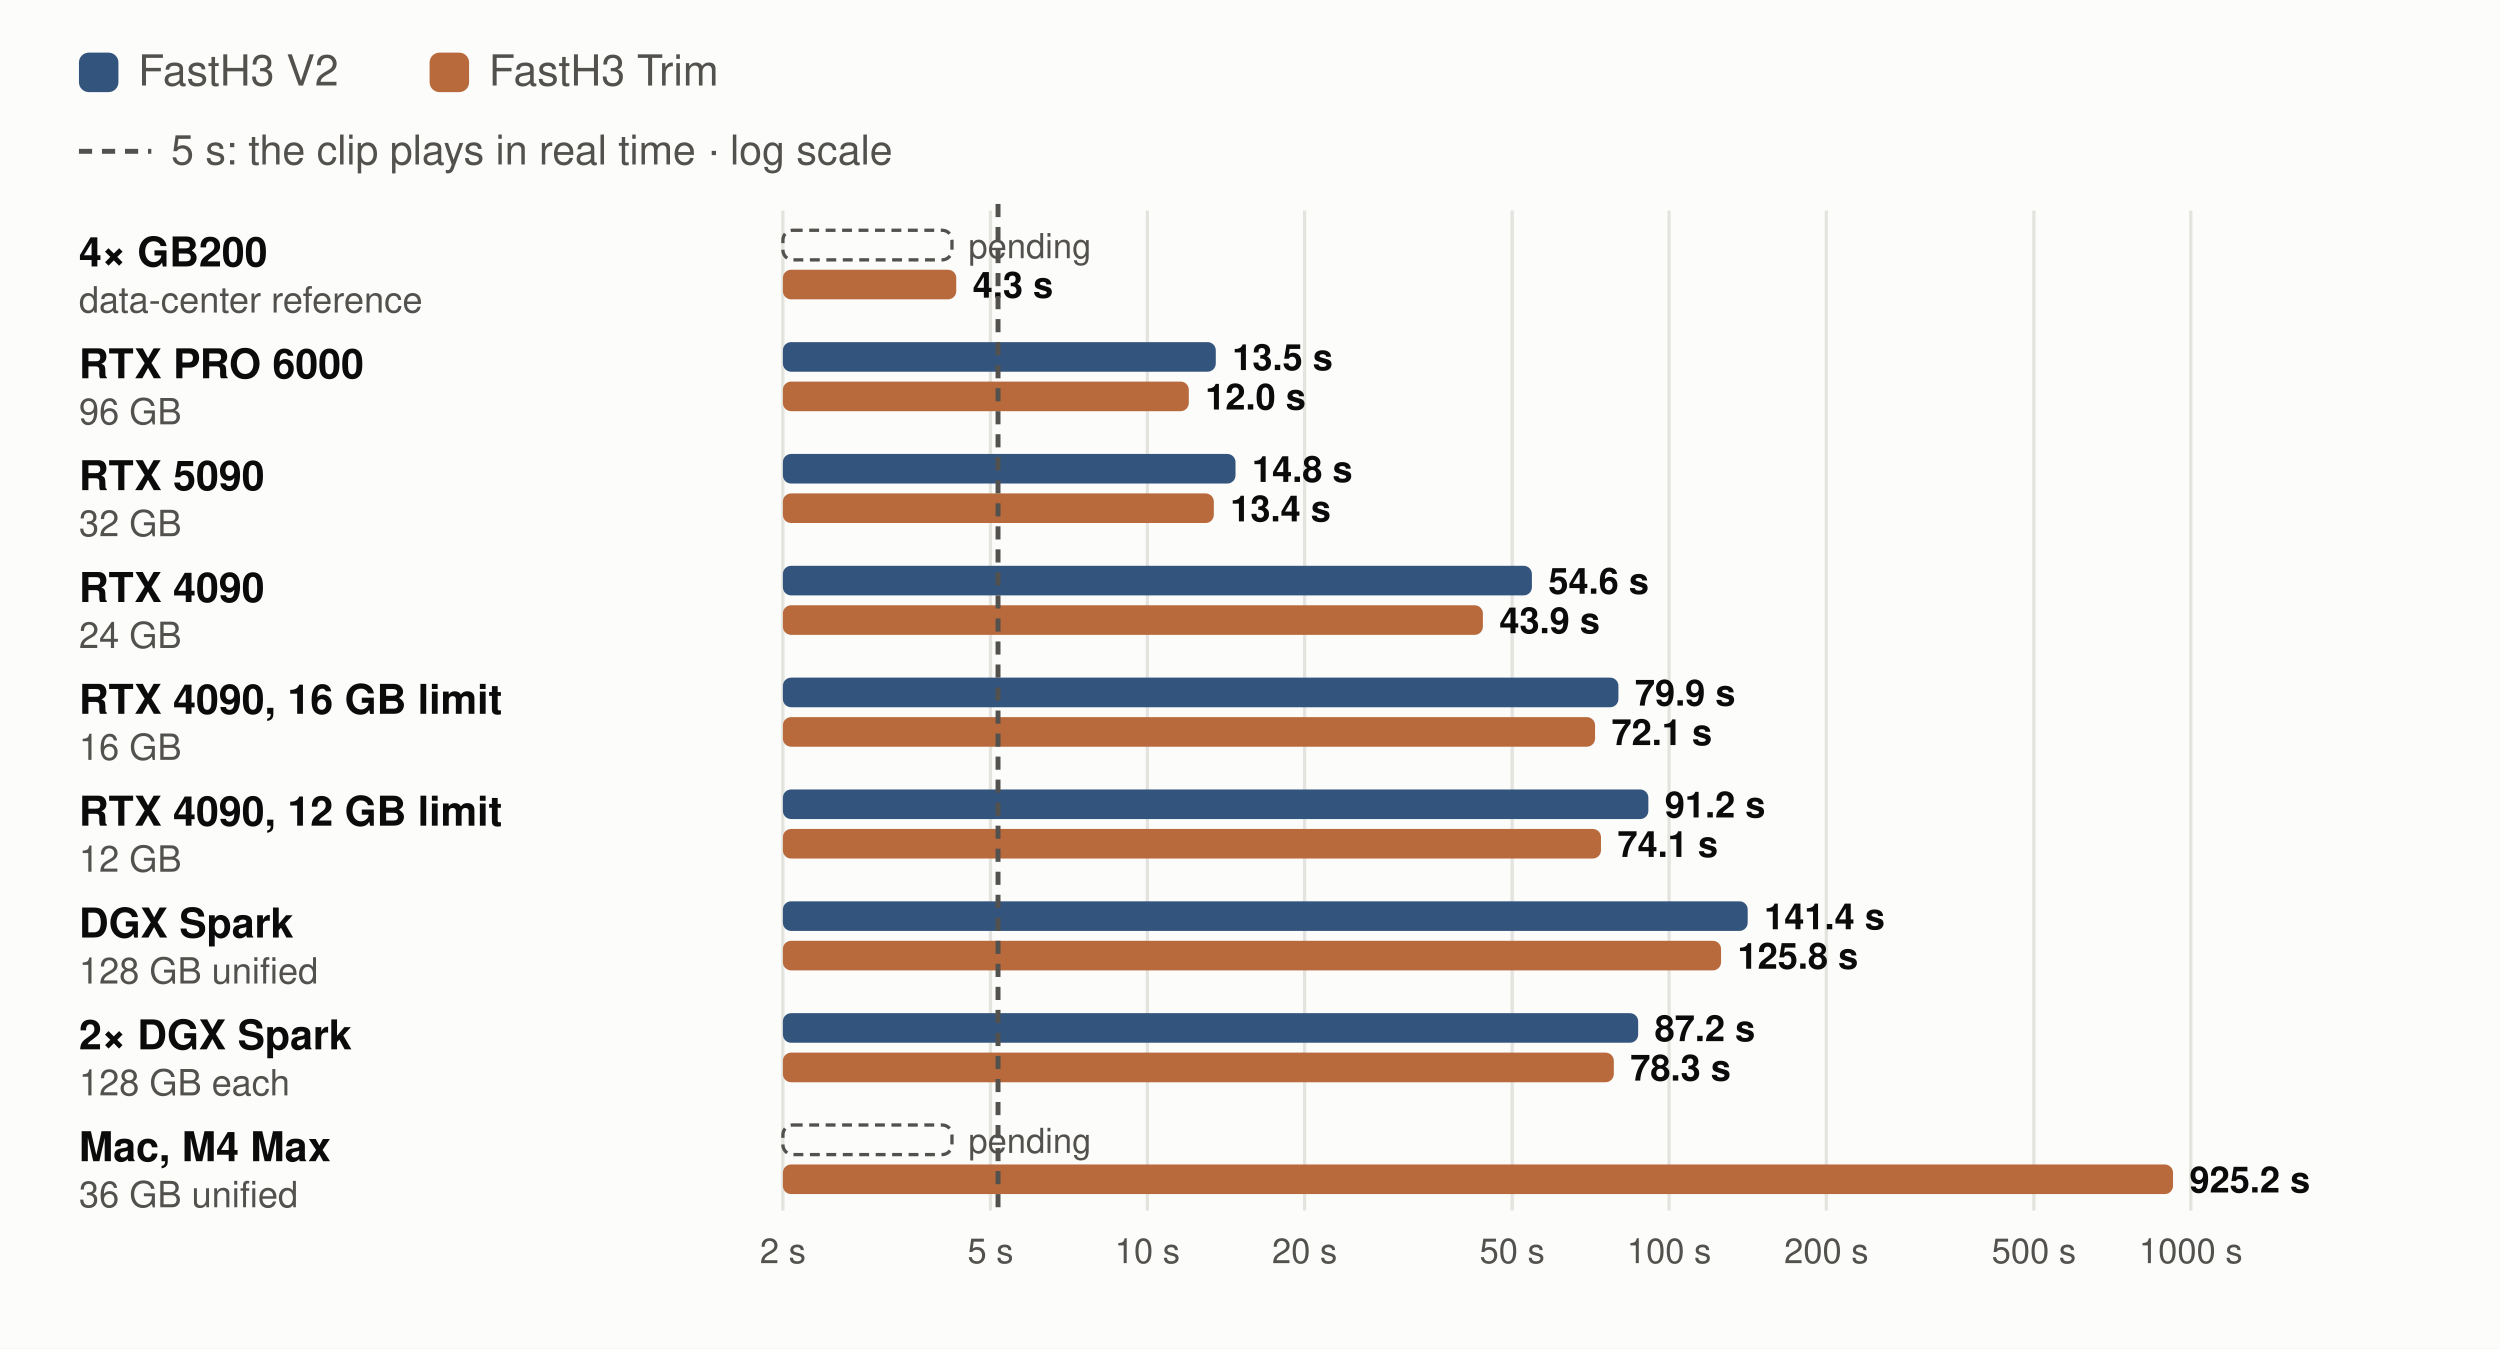
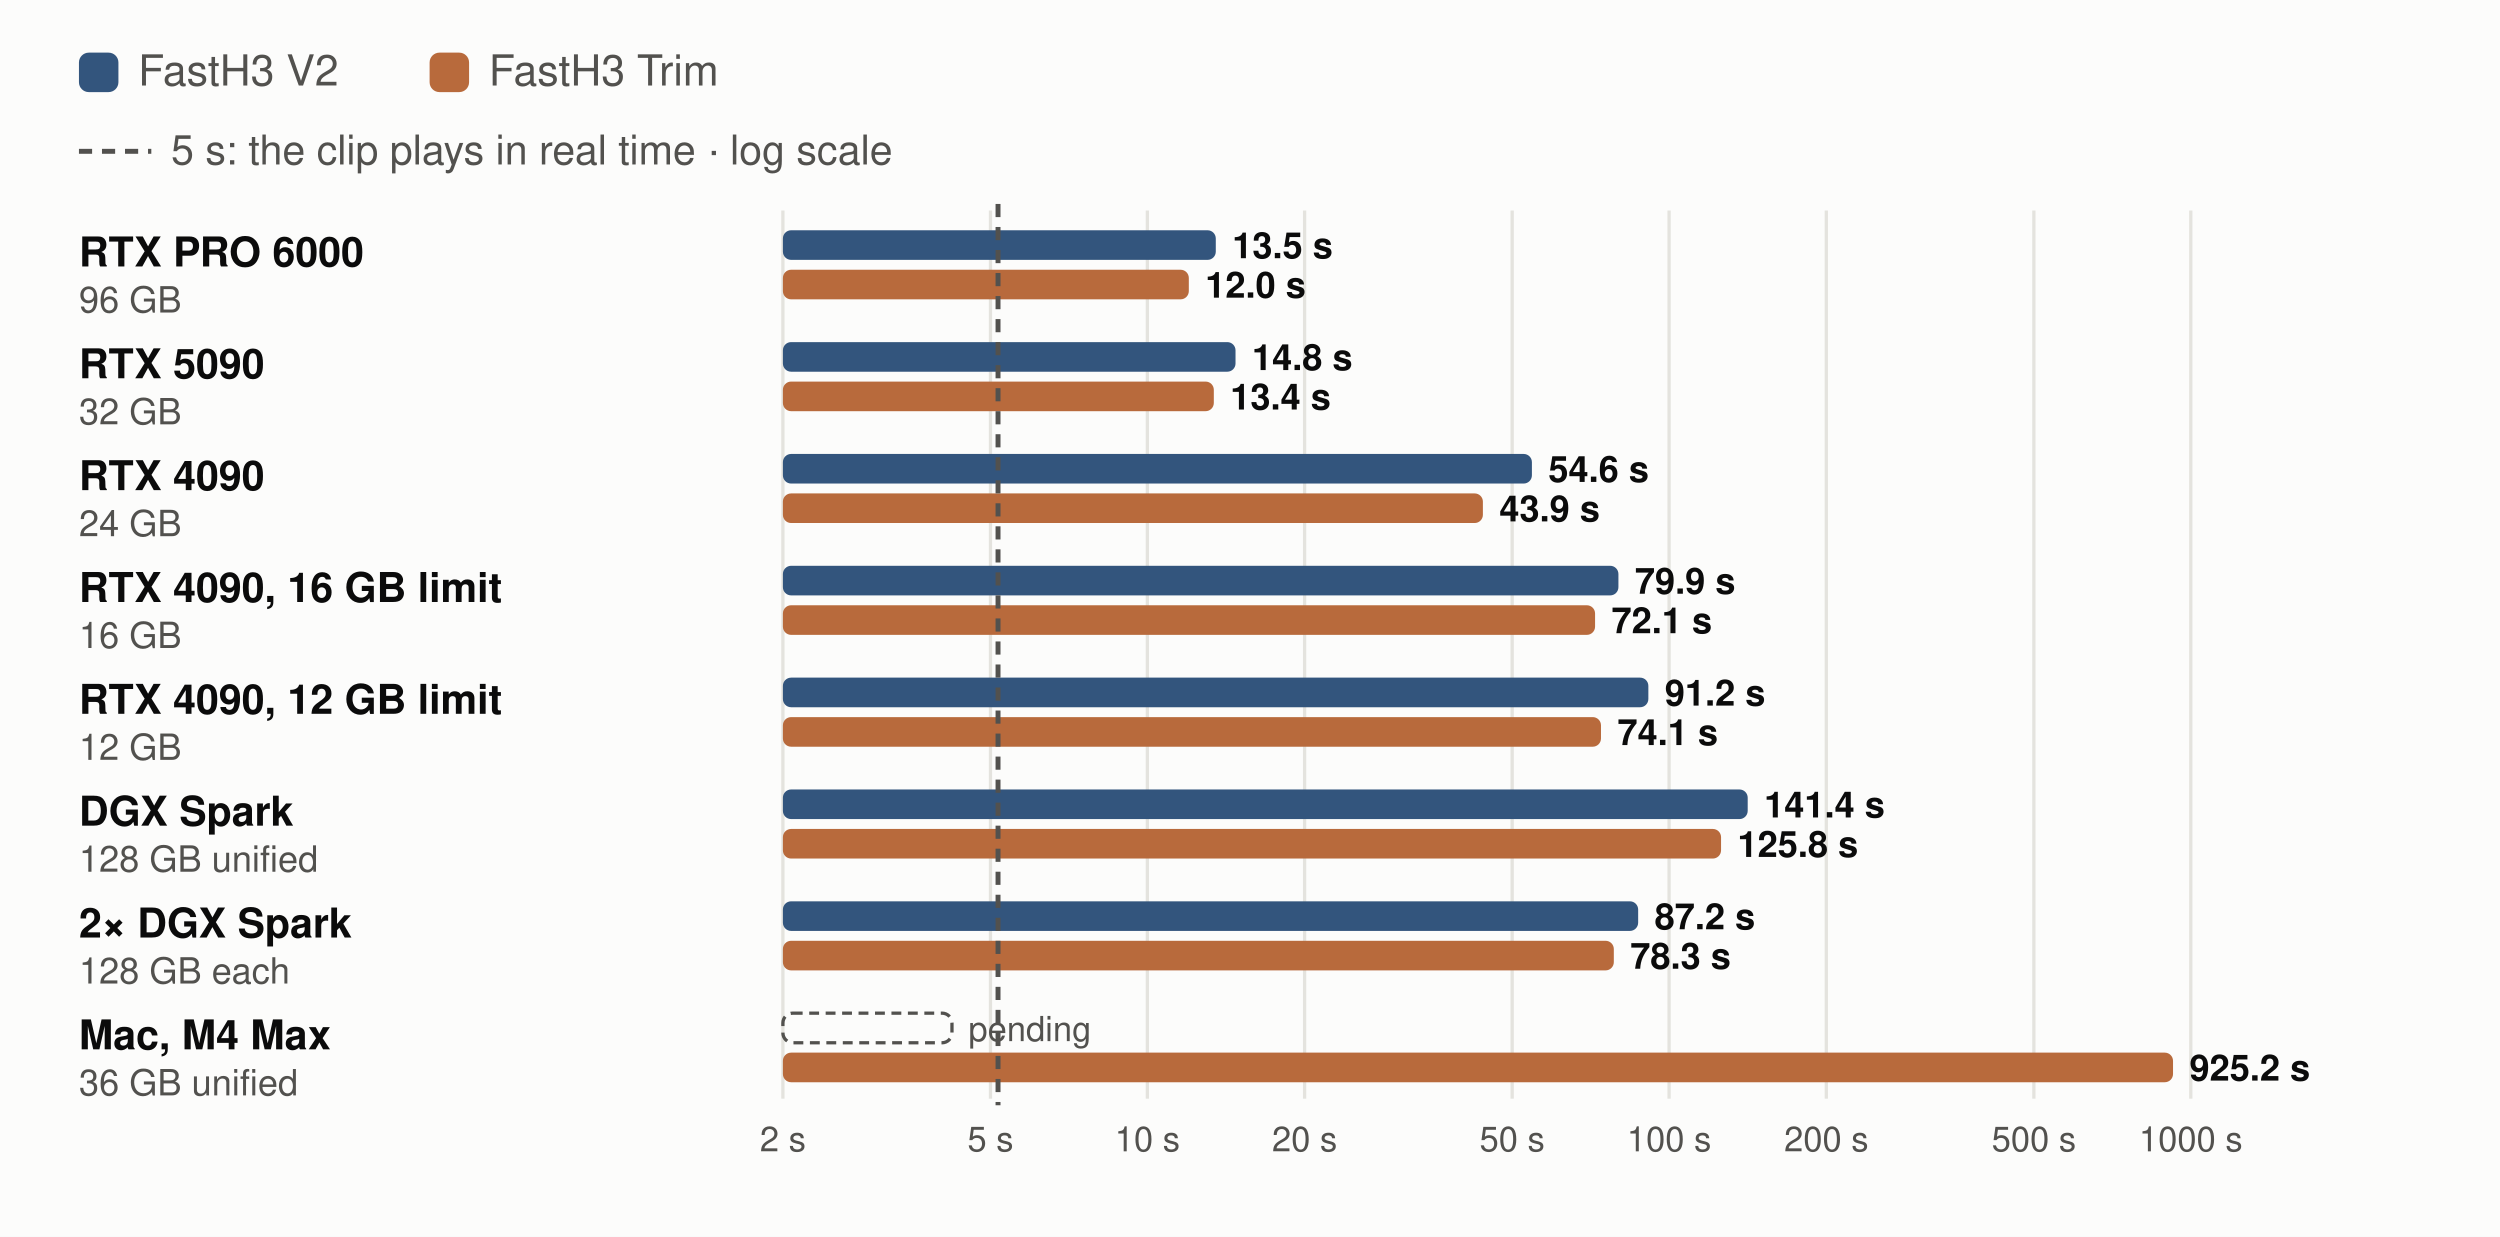
- <svg xmlns="http://www.w3.org/2000/svg" width="760" height="410" viewBox="0 0 760 410" role="img" aria-labelledby="t d">
+ <svg xmlns="http://www.w3.org/2000/svg" width="760" height="376" viewBox="0 0 760 376" role="img" aria-labelledby="t d">
  <style>
  .bg{fill:#fcfcfb} .t1{fill:#0b0b0b} .t2{fill:#52514e} .grid{stroke:#e4e3de} .axis{stroke:#9b9a95}
  .s1{fill:#33557d} .s2{fill:#b86a3c} .s3{fill:#b5afa5} .drop{fill:#b0463c} .ref{stroke:#52514e}
  .gap{stroke:#fcfcfb} .on{fill:#ffffff} .on3{fill:#0b0b0b} .est{fill:none;stroke:#52514e}
  .ring{fill:none;stroke:#0b0b0b}
  text{font-family:-apple-system,BlinkMacSystemFont,"Segoe UI",Helvetica,Arial,sans-serif}
  @media (prefers-color-scheme: dark){
    .bg{fill:#1a1a19} .t1{fill:#ffffff} .t2{fill:#c3c2b7} .grid{stroke:#2e2e2c} .axis{stroke:#6b6a66}
    .s1{fill:#7393bb} .s2{fill:#c27448} .s3{fill:#69655e} .drop{fill:#c9605a} .ref{stroke:#c3c2b7}
    .gap{stroke:#1a1a19} .on{fill:#0b0b0b} .on3{fill:#ffffff} .est{fill:none;stroke:#c3c2b7}
    .ring{fill:none;stroke:#ffffff}
  }
</style>
-   <rect class="bg" width="760" height="410" />
+   <rect class="bg" width="760" height="376" />
  <rect class="s1" x="24" y="16" width="12" height="12" rx="3" />
  <text class="t2" x="42" y="26" font-size="13">FastH3 V2</text>
  <rect class="s2" x="130.6" y="16" width="12" height="12" rx="3" />
  <text class="t2" x="148.6" y="26" font-size="13">FastH3 Trim</text>
  <line class="ref" x1="24" x2="46" y1="46" y2="46" stroke-width="1.5" stroke-dasharray="4 3" />
  <text class="t2" x="52" y="50" font-size="12.5">5 s: the clip plays in real time · log scale</text>
-   <line class="grid" x1="238.0" x2="238.0" y1="64" y2="368" stroke-width="1" />
-   <text class="t2" x="238.0" y="384" font-size="10.5" text-anchor="middle">2 s</text>
-   <line class="grid" x1="301.1" x2="301.1" y1="64" y2="368" stroke-width="1" />
-   <text class="t2" x="301.1" y="384" font-size="10.5" text-anchor="middle">5 s</text>
-   <line class="grid" x1="348.8" x2="348.8" y1="64" y2="368" stroke-width="1" />
-   <text class="t2" x="348.8" y="384" font-size="10.5" text-anchor="middle">10 s</text>
-   <line class="grid" x1="396.6" x2="396.6" y1="64" y2="368" stroke-width="1" />
-   <text class="t2" x="396.6" y="384" font-size="10.5" text-anchor="middle">20 s</text>
-   <line class="grid" x1="459.7" x2="459.7" y1="64" y2="368" stroke-width="1" />
-   <text class="t2" x="459.7" y="384" font-size="10.5" text-anchor="middle">50 s</text>
-   <line class="grid" x1="507.4" x2="507.4" y1="64" y2="368" stroke-width="1" />
-   <text class="t2" x="507.4" y="384" font-size="10.5" text-anchor="middle">100 s</text>
-   <line class="grid" x1="555.2" x2="555.2" y1="64" y2="368" stroke-width="1" />
-   <text class="t2" x="555.2" y="384" font-size="10.5" text-anchor="middle">200 s</text>
-   <line class="grid" x1="618.3" x2="618.3" y1="64" y2="368" stroke-width="1" />
-   <text class="t2" x="618.3" y="384" font-size="10.5" text-anchor="middle">500 s</text>
-   <line class="grid" x1="666.0" x2="666.0" y1="64" y2="368" stroke-width="1" />
-   <text class="t2" x="666.0" y="384" font-size="10.5" text-anchor="middle">1000 s</text>
-   <text class="t1" x="24" y="81" font-size="12.5" font-weight="600">4× GB200</text>
-   <text class="t2" x="24" y="95" font-size="11">data-center reference</text>
-   <rect class="est" x="238" y="70" width="51.4" height="9" rx="3" stroke-width="1" stroke-dasharray="3 2" />
-   <text class="t2" x="294.4" y="78.5" font-size="10.5">pending</text>
-   <rect class="s2" x="238" y="82" width="52.7" height="9" rx="2.5" />
-   <text class="t1" x="295.7" y="90.5" font-size="11" font-weight="700">4.3 s</text>
-   <text class="t1" x="24" y="115" font-size="12.5" font-weight="600">RTX PRO 6000</text>
-   <text class="t2" x="24" y="129" font-size="11">96 GB</text>
-   <rect class="s1" x="238" y="104" width="131.6" height="9" rx="2.5" />
-   <text class="t1" x="374.6" y="112.5" font-size="11" font-weight="700">13.5 s</text>
-   <rect class="s2" x="238" y="116" width="123.4" height="9" rx="2.5" />
-   <text class="t1" x="366.4" y="124.5" font-size="11" font-weight="700">12.0 s</text>
-   <text class="t1" x="24" y="149" font-size="12.5" font-weight="600">RTX 5090</text>
-   <text class="t2" x="24" y="163" font-size="11">32 GB</text>
-   <rect class="s1" x="238" y="138" width="137.6" height="9" rx="2.5" />
-   <text class="t1" x="380.6" y="146.5" font-size="11" font-weight="700">14.8 s</text>
-   <rect class="s2" x="238" y="150" width="131.0" height="9" rx="2.5" />
-   <text class="t1" x="374.0" y="158.5" font-size="11" font-weight="700">13.4 s</text>
-   <text class="t1" x="24" y="183" font-size="12.5" font-weight="600">RTX 4090</text>
-   <text class="t2" x="24" y="197" font-size="11">24 GB</text>
-   <rect class="s1" x="238" y="172" width="227.7" height="9" rx="2.5" />
-   <text class="t1" x="470.7" y="180.5" font-size="11" font-weight="700">54.6 s</text>
-   <rect class="s2" x="238" y="184" width="212.8" height="9" rx="2.5" />
-   <text class="t1" x="455.8" y="192.5" font-size="11" font-weight="700">43.9 s</text>
-   <text class="t1" x="24" y="217" font-size="12.5" font-weight="600">RTX 4090, 16 GB limit</text>
-   <text class="t2" x="24" y="231" font-size="11">16 GB</text>
-   <rect class="s1" x="238" y="206" width="254.0" height="9" rx="2.5" />
-   <text class="t1" x="497.0" y="214.5" font-size="11" font-weight="700">79.9 s</text>
-   <rect class="s2" x="238" y="218" width="246.9" height="9" rx="2.5" />
-   <text class="t1" x="489.9" y="226.5" font-size="11" font-weight="700">72.1 s</text>
-   <text class="t1" x="24" y="251" font-size="12.5" font-weight="600">RTX 4090, 12 GB limit</text>
-   <text class="t2" x="24" y="265" font-size="11">12 GB</text>
-   <rect class="s1" x="238" y="240" width="263.1" height="9" rx="2.5" />
-   <text class="t1" x="506.1" y="248.5" font-size="11" font-weight="700">91.2 s</text>
-   <rect class="s2" x="238" y="252" width="248.7" height="9" rx="2.5" />
-   <text class="t1" x="491.7" y="260.5" font-size="11" font-weight="700">74.1 s</text>
-   <text class="t1" x="24" y="285" font-size="12.5" font-weight="600">DGX Spark</text>
-   <text class="t2" x="24" y="299" font-size="11">128 GB unified</text>
-   <rect class="s1" x="238" y="274" width="293.3" height="9" rx="2.5" />
-   <text class="t1" x="536.3" y="282.5" font-size="11" font-weight="700">141.4 s</text>
-   <rect class="s2" x="238" y="286" width="285.2" height="9" rx="2.5" />
-   <text class="t1" x="528.2" y="294.5" font-size="11" font-weight="700">125.8 s</text>
-   <text class="t1" x="24" y="319" font-size="12.5" font-weight="600">2× DGX Spark</text>
-   <text class="t2" x="24" y="333" font-size="11">128 GB each</text>
-   <rect class="s1" x="238" y="308" width="260.0" height="9" rx="2.5" />
-   <text class="t1" x="503.0" y="316.5" font-size="11" font-weight="700">87.2 s</text>
-   <rect class="s2" x="238" y="320" width="252.6" height="9" rx="2.5" />
-   <text class="t1" x="495.6" y="328.5" font-size="11" font-weight="700">78.3 s</text>
-   <text class="t1" x="24" y="353" font-size="12.5" font-weight="600">Mac, M4 Max</text>
-   <text class="t2" x="24" y="367" font-size="11">36 GB unified</text>
-   <rect class="est" x="238" y="342" width="51.4" height="9" rx="3" stroke-width="1" stroke-dasharray="3 2" />
-   <text class="t2" x="294.4" y="350.5" font-size="10.5">pending</text>
-   <rect class="s2" x="238" y="354" width="422.6" height="9" rx="2.5" />
-   <text class="t1" x="665.6" y="362.5" font-size="11" font-weight="700">925.2 s</text>
-   <line class="ref" x1="303.4" x2="303.4" y1="62" y2="370" stroke-width="1.5" stroke-dasharray="4 3" />
+   <line class="grid" x1="238.0" x2="238.0" y1="64" y2="334" stroke-width="1" />
+   <text class="t2" x="238.0" y="350" font-size="10.5" text-anchor="middle">2 s</text>
+   <line class="grid" x1="301.1" x2="301.1" y1="64" y2="334" stroke-width="1" />
+   <text class="t2" x="301.1" y="350" font-size="10.5" text-anchor="middle">5 s</text>
+   <line class="grid" x1="348.8" x2="348.8" y1="64" y2="334" stroke-width="1" />
+   <text class="t2" x="348.8" y="350" font-size="10.5" text-anchor="middle">10 s</text>
+   <line class="grid" x1="396.6" x2="396.6" y1="64" y2="334" stroke-width="1" />
+   <text class="t2" x="396.6" y="350" font-size="10.5" text-anchor="middle">20 s</text>
+   <line class="grid" x1="459.7" x2="459.7" y1="64" y2="334" stroke-width="1" />
+   <text class="t2" x="459.7" y="350" font-size="10.5" text-anchor="middle">50 s</text>
+   <line class="grid" x1="507.4" x2="507.4" y1="64" y2="334" stroke-width="1" />
+   <text class="t2" x="507.4" y="350" font-size="10.5" text-anchor="middle">100 s</text>
+   <line class="grid" x1="555.2" x2="555.2" y1="64" y2="334" stroke-width="1" />
+   <text class="t2" x="555.2" y="350" font-size="10.5" text-anchor="middle">200 s</text>
+   <line class="grid" x1="618.3" x2="618.3" y1="64" y2="334" stroke-width="1" />
+   <text class="t2" x="618.3" y="350" font-size="10.5" text-anchor="middle">500 s</text>
+   <line class="grid" x1="666.0" x2="666.0" y1="64" y2="334" stroke-width="1" />
+   <text class="t2" x="666.0" y="350" font-size="10.5" text-anchor="middle">1000 s</text>
+   <text class="t1" x="24" y="81" font-size="12.5" font-weight="600">RTX PRO 6000</text>
+   <text class="t2" x="24" y="95" font-size="11">96 GB</text>
+   <rect class="s1" x="238" y="70" width="131.6" height="9" rx="2.5" />
+   <text class="t1" x="374.6" y="78.5" font-size="11" font-weight="700">13.5 s</text>
+   <rect class="s2" x="238" y="82" width="123.4" height="9" rx="2.5" />
+   <text class="t1" x="366.4" y="90.5" font-size="11" font-weight="700">12.0 s</text>
+   <text class="t1" x="24" y="115" font-size="12.5" font-weight="600">RTX 5090</text>
+   <text class="t2" x="24" y="129" font-size="11">32 GB</text>
+   <rect class="s1" x="238" y="104" width="137.6" height="9" rx="2.5" />
+   <text class="t1" x="380.6" y="112.5" font-size="11" font-weight="700">14.8 s</text>
+   <rect class="s2" x="238" y="116" width="131.0" height="9" rx="2.5" />
+   <text class="t1" x="374.0" y="124.5" font-size="11" font-weight="700">13.4 s</text>
+   <text class="t1" x="24" y="149" font-size="12.5" font-weight="600">RTX 4090</text>
+   <text class="t2" x="24" y="163" font-size="11">24 GB</text>
+   <rect class="s1" x="238" y="138" width="227.7" height="9" rx="2.5" />
+   <text class="t1" x="470.7" y="146.5" font-size="11" font-weight="700">54.6 s</text>
+   <rect class="s2" x="238" y="150" width="212.8" height="9" rx="2.5" />
+   <text class="t1" x="455.8" y="158.5" font-size="11" font-weight="700">43.9 s</text>
+   <text class="t1" x="24" y="183" font-size="12.5" font-weight="600">RTX 4090, 16 GB limit</text>
+   <text class="t2" x="24" y="197" font-size="11">16 GB</text>
+   <rect class="s1" x="238" y="172" width="254.0" height="9" rx="2.5" />
+   <text class="t1" x="497.0" y="180.5" font-size="11" font-weight="700">79.9 s</text>
+   <rect class="s2" x="238" y="184" width="246.9" height="9" rx="2.5" />
+   <text class="t1" x="489.9" y="192.5" font-size="11" font-weight="700">72.1 s</text>
+   <text class="t1" x="24" y="217" font-size="12.5" font-weight="600">RTX 4090, 12 GB limit</text>
+   <text class="t2" x="24" y="231" font-size="11">12 GB</text>
+   <rect class="s1" x="238" y="206" width="263.1" height="9" rx="2.5" />
+   <text class="t1" x="506.1" y="214.5" font-size="11" font-weight="700">91.2 s</text>
+   <rect class="s2" x="238" y="218" width="248.7" height="9" rx="2.5" />
+   <text class="t1" x="491.7" y="226.5" font-size="11" font-weight="700">74.1 s</text>
+   <text class="t1" x="24" y="251" font-size="12.5" font-weight="600">DGX Spark</text>
+   <text class="t2" x="24" y="265" font-size="11">128 GB unified</text>
+   <rect class="s1" x="238" y="240" width="293.3" height="9" rx="2.5" />
+   <text class="t1" x="536.3" y="248.5" font-size="11" font-weight="700">141.4 s</text>
+   <rect class="s2" x="238" y="252" width="285.2" height="9" rx="2.5" />
+   <text class="t1" x="528.2" y="260.5" font-size="11" font-weight="700">125.8 s</text>
+   <text class="t1" x="24" y="285" font-size="12.5" font-weight="600">2× DGX Spark</text>
+   <text class="t2" x="24" y="299" font-size="11">128 GB each</text>
+   <rect class="s1" x="238" y="274" width="260.0" height="9" rx="2.5" />
+   <text class="t1" x="503.0" y="282.5" font-size="11" font-weight="700">87.2 s</text>
+   <rect class="s2" x="238" y="286" width="252.6" height="9" rx="2.5" />
+   <text class="t1" x="495.6" y="294.5" font-size="11" font-weight="700">78.3 s</text>
+   <text class="t1" x="24" y="319" font-size="12.5" font-weight="600">Mac, M4 Max</text>
+   <text class="t2" x="24" y="333" font-size="11">36 GB unified</text>
+   <rect class="est" x="238" y="308" width="51.4" height="9" rx="3" stroke-width="1" stroke-dasharray="3 2" />
+   <text class="t2" x="294.4" y="316.5" font-size="10.5">pending</text>
+   <rect class="s2" x="238" y="320" width="422.6" height="9" rx="2.5" />
+   <text class="t1" x="665.6" y="328.5" font-size="11" font-weight="700">925.2 s</text>
+   <line class="ref" x1="303.4" x2="303.4" y1="62" y2="336" stroke-width="1.5" stroke-dasharray="4 3" />
</svg>
